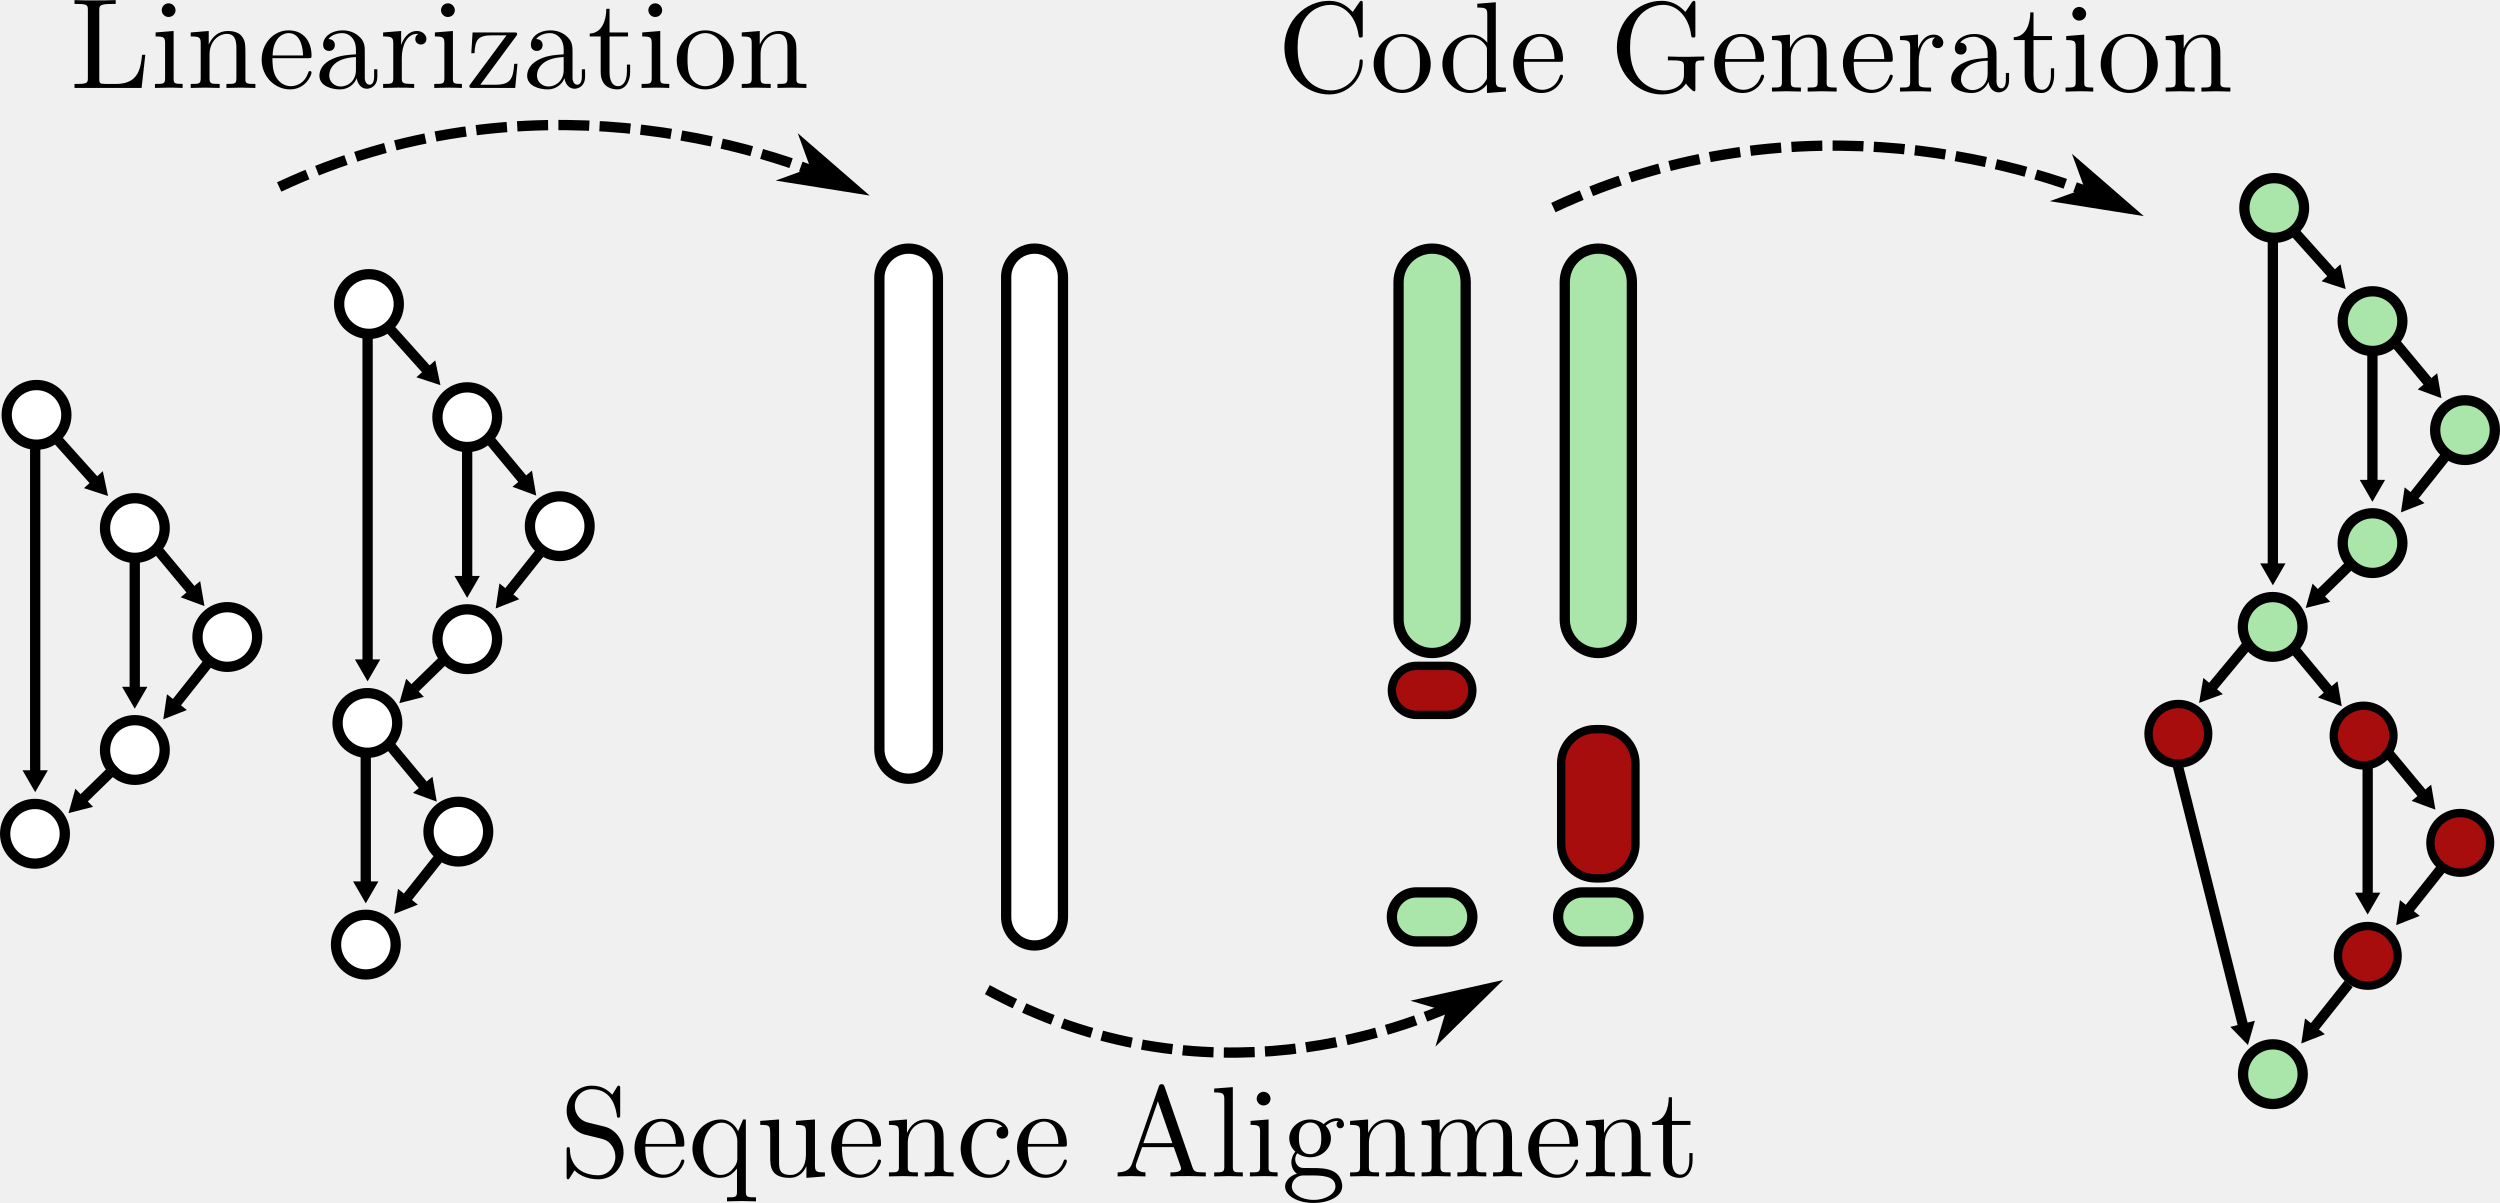
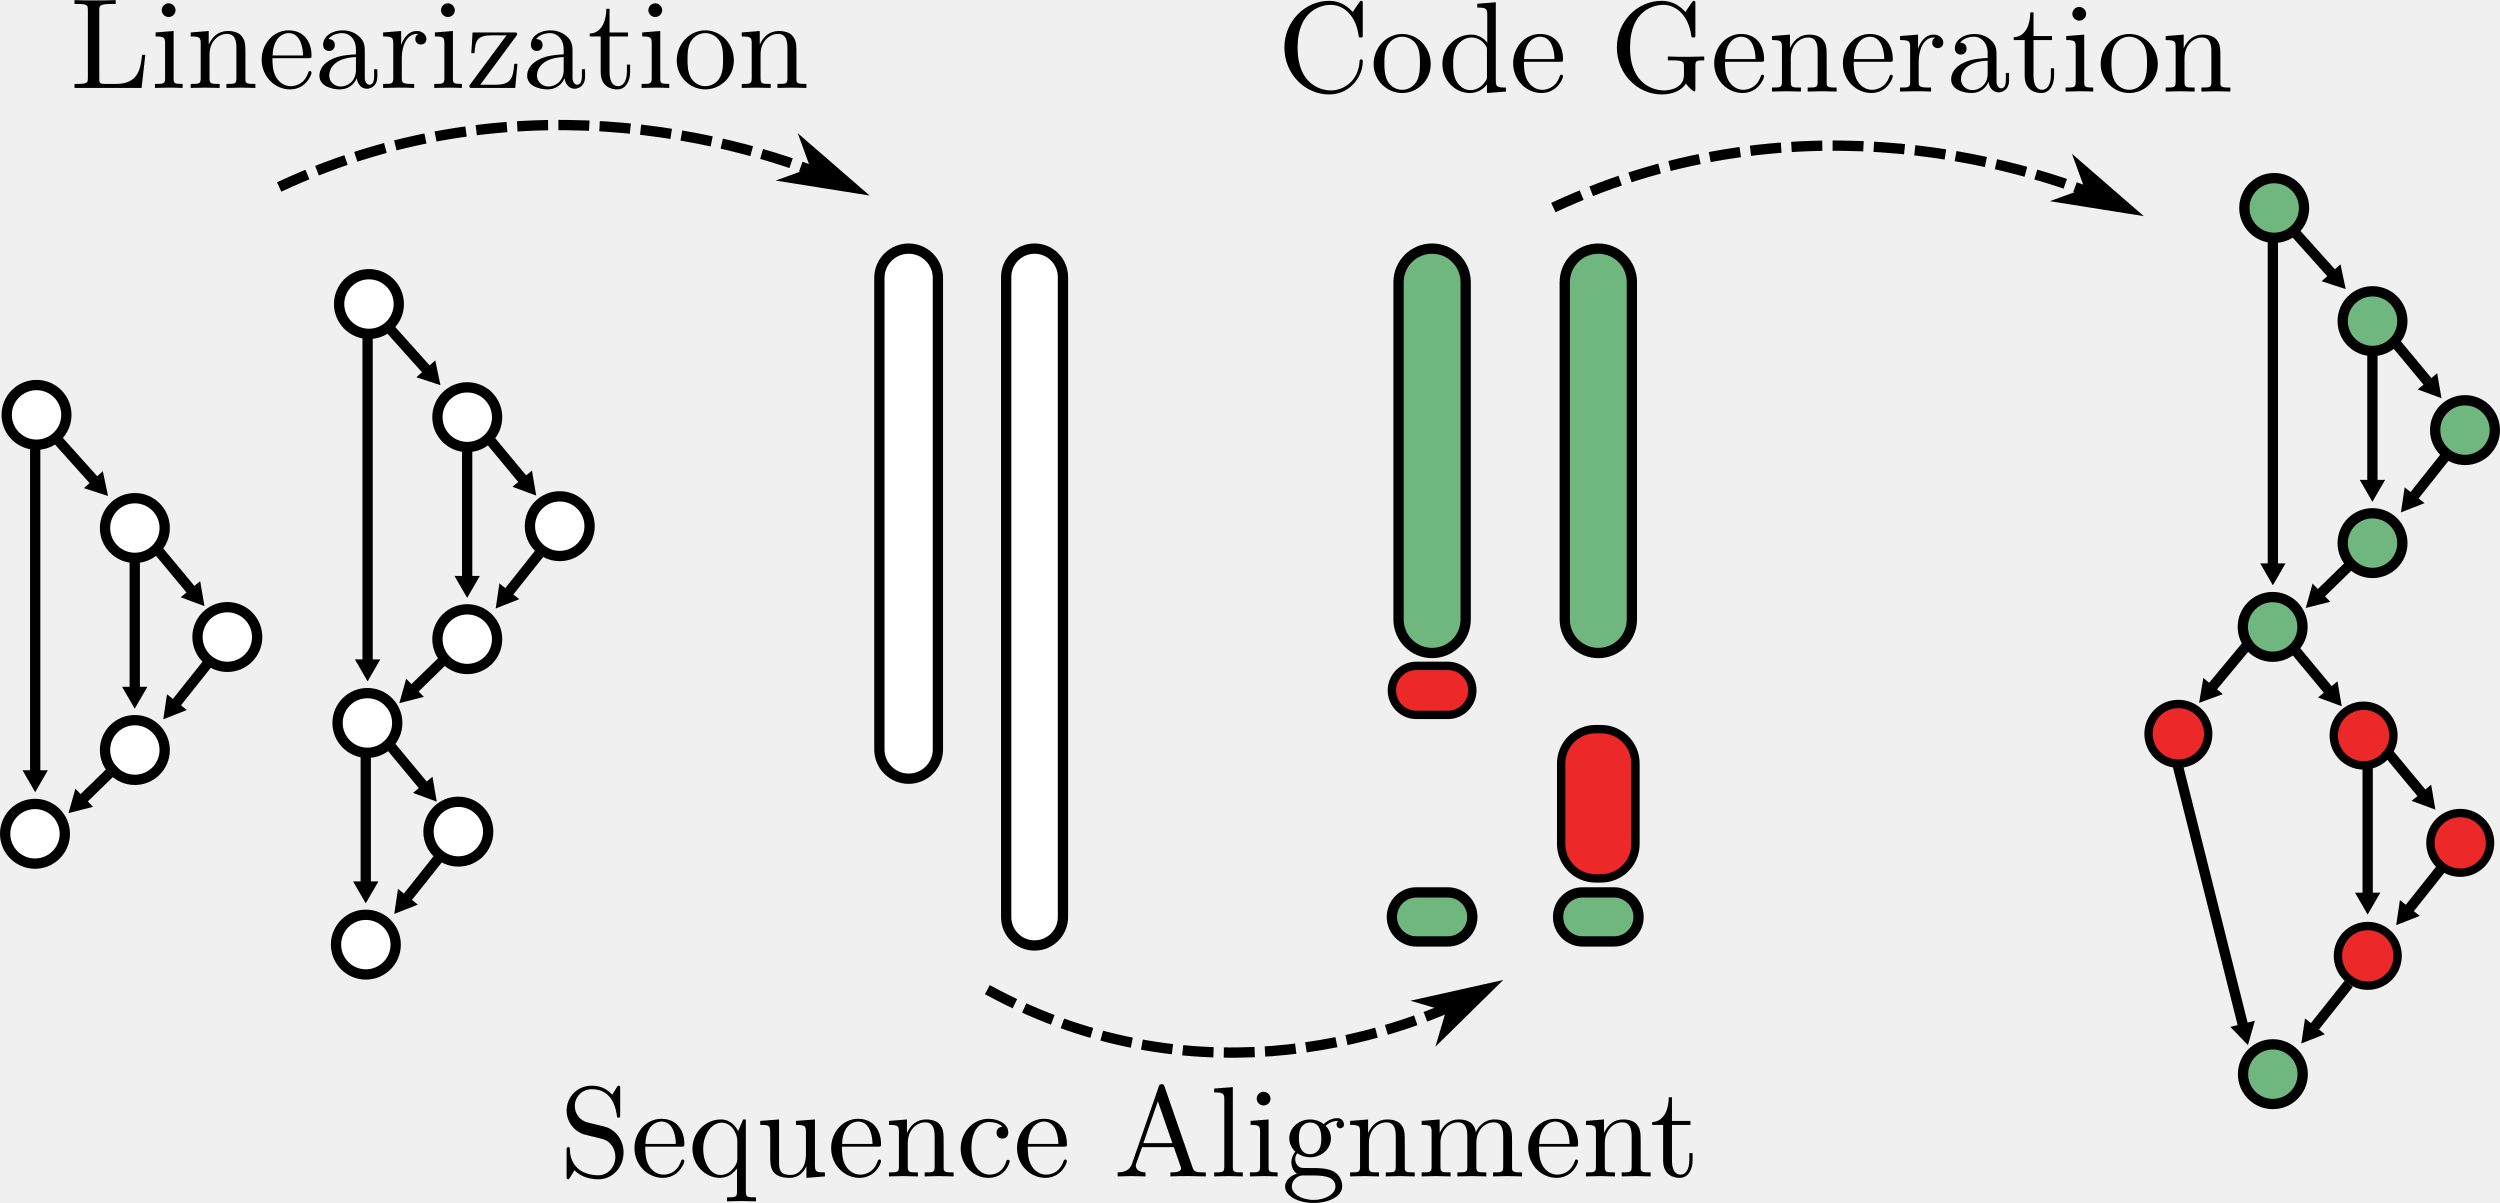
<svg xmlns="http://www.w3.org/2000/svg" width="68.523mm" height="32.971mm" viewBox="0 0 242.799 116.827" id="svg2" version="1.1">
  <defs id="defs4">
    <marker orient="auto" refY="0" refX="0" id="marker8906" style="overflow:visible">
      <path id="path8908" d="M 5.77,0 -2.88,5 V -5 Z" style="fill:#000000;fill-opacity:1;fill-rule:evenodd;stroke:#000000;stroke-width:1pt;stroke-opacity:1" transform="scale(0.2)" />
    </marker>
    <marker orient="auto" refY="0" refX="0" id="marker8566" style="overflow:visible">
      <path id="path8568" d="M 5.77,0 -2.88,5 V -5 Z" style="fill:#000000;fill-opacity:1;fill-rule:evenodd;stroke:#000000;stroke-width:1pt;stroke-opacity:1" transform="scale(0.2)" />
    </marker>
    <marker orient="auto" refY="0" refX="0" id="marker8193" style="overflow:visible">
      <path id="path8195" d="M 5.77,0 -2.88,5 V -5 Z" style="fill:#000000;fill-opacity:1;fill-rule:evenodd;stroke:#000000;stroke-width:1pt;stroke-opacity:1" transform="scale(0.2)" />
    </marker>
    <marker style="overflow:visible" id="marker6848" refX="0" refY="0" orient="auto">
      <path transform="scale(0.2)" style="fill:#000000;fill-opacity:1;fill-rule:evenodd;stroke:#000000;stroke-width:1pt;stroke-opacity:1" d="M 5.77,0 -2.88,5 V -5 Z" id="path6850" />
    </marker>
    <marker orient="auto" refY="0" refX="0" id="marker6622" style="overflow:visible">
      <path id="path6624" d="M 5.77,0 -2.88,5 V -5 Z" style="fill:#000000;fill-opacity:1;fill-rule:evenodd;stroke:#000000;stroke-width:1pt;stroke-opacity:1" transform="scale(0.2)" />
    </marker>
    <marker style="overflow:visible" id="marker6367" refX="0" refY="0" orient="auto">
      <path transform="scale(0.2)" style="fill:#000000;fill-opacity:1;fill-rule:evenodd;stroke:#000000;stroke-width:1pt;stroke-opacity:1" d="M 5.77,0 -2.88,5 V -5 Z" id="path6370" />
    </marker>
    <marker style="overflow:visible" id="marker6153" refX="0" refY="0" orient="auto">
      <path transform="scale(0.2)" style="fill:#000000;fill-opacity:1;fill-rule:evenodd;stroke:#000000;stroke-width:1pt;stroke-opacity:1" d="M 5.77,0 -2.88,5 V -5 Z" id="path6155" />
    </marker>
    <marker style="overflow:visible" id="marker5945" refX="0" refY="0" orient="auto">
      <path transform="scale(0.2)" style="fill:#000000;fill-opacity:1;fill-rule:evenodd;stroke:#000000;stroke-width:1pt;stroke-opacity:1" d="M 5.77,0 -2.88,5 V -5 Z" id="path5947" />
    </marker>
    <marker style="overflow:visible" id="marker5743" refX="0" refY="0" orient="auto">
      <path transform="scale(0.2)" style="fill:#000000;fill-opacity:1;fill-rule:evenodd;stroke:#000000;stroke-width:1pt;stroke-opacity:1" d="M 5.77,0 -2.88,5 V -5 Z" id="path5745" />
    </marker>
    <marker style="overflow:visible" id="marker5547" refX="0" refY="0" orient="auto">
      <path transform="scale(0.2)" style="fill:#000000;fill-opacity:1;fill-rule:evenodd;stroke:#000000;stroke-width:1pt;stroke-opacity:1" d="M 5.77,0 -2.88,5 V -5 Z" id="path5549" />
    </marker>
    <marker style="overflow:visible" id="marker5357" refX="0" refY="0" orient="auto">
      <path transform="scale(0.2)" style="fill:#000000;fill-opacity:1;fill-rule:evenodd;stroke:#000000;stroke-width:1pt;stroke-opacity:1" d="M 5.77,0 -2.88,5 V -5 Z" id="path5359" />
    </marker>
    <marker style="overflow:visible" id="marker5173" refX="0" refY="0" orient="auto">
      <path transform="scale(0.2)" style="fill:#000000;fill-opacity:1;fill-rule:evenodd;stroke:#000000;stroke-width:1pt;stroke-opacity:1" d="M 5.77,0 -2.88,5 V -5 Z" id="path5175" />
    </marker>
    <marker style="overflow:visible" id="marker4995" refX="0" refY="0" orient="auto">
      <path transform="scale(0.2)" style="fill:#000000;fill-opacity:1;fill-rule:evenodd;stroke:#000000;stroke-width:1pt;stroke-opacity:1" d="M 5.77,0 -2.88,5 V -5 Z" id="path4997" />
    </marker>
    <marker style="overflow:visible" id="marker4823" refX="0" refY="0" orient="auto">
      <path transform="scale(0.2)" style="fill:#000000;fill-opacity:1;fill-rule:evenodd;stroke:#000000;stroke-width:1pt;stroke-opacity:1" d="M 5.77,0 -2.88,5 V -5 Z" id="path4825" />
    </marker>
    <marker style="overflow:visible" id="marker4709" refX="0" refY="0" orient="auto">
      <path transform="scale(0.2)" style="fill:#000000;fill-opacity:1;fill-rule:evenodd;stroke:#000000;stroke-width:1pt;stroke-opacity:1" d="M 5.77,0 -2.88,5 V -5 Z" id="path4711" />
    </marker>
    <marker orient="auto" refY="0" refX="0" id="marker10040" style="overflow:visible">
      <path id="path10042" d="M 0,0 5,-5 -12.5,0 5,5 Z" style="fill:#000000;fill-opacity:1;fill-rule:evenodd;stroke:#000000;stroke-width:1pt;stroke-opacity:1" transform="matrix(-0.4,0,0,-0.4,-4,0)" />
    </marker>
    <marker orient="auto" refY="0" refX="0" id="marker9596" style="overflow:visible">
      <path id="path9598" d="M 0,0 5,-5 -12.5,0 5,5 Z" style="fill:#000000;fill-opacity:1;fill-rule:evenodd;stroke:#000000;stroke-width:1pt;stroke-opacity:1" transform="matrix(-0.4,0,0,-0.4,-4,0)" />
    </marker>
    <marker style="overflow:visible" id="marker9230" refX="0" refY="0" orient="auto">
      <path transform="matrix(-0.4,0,0,-0.4,-4,0)" style="fill:#000000;fill-opacity:1;fill-rule:evenodd;stroke:#000000;stroke-width:1pt;stroke-opacity:1" d="M 0,0 5,-5 -12.5,0 5,5 Z" id="path9232" />
    </marker>
    <marker style="overflow:visible" id="marker8924" refX="0" refY="0" orient="auto">
      <path transform="matrix(-0.4,0,0,-0.4,-4,0)" style="fill:#000000;fill-opacity:1;fill-rule:evenodd;stroke:#000000;stroke-width:1pt;stroke-opacity:1" d="M 0,0 5,-5 -12.5,0 5,5 Z" id="path8926" />
    </marker>
    <marker orient="auto" refY="0" refX="0" id="Arrow1Mend" style="overflow:visible">
      <path id="path4704" d="M 0,0 5,-5 -12.5,0 5,5 Z" style="fill:#000000;fill-opacity:1;fill-rule:evenodd;stroke:#000000;stroke-width:1pt;stroke-opacity:1" transform="matrix(-0.4,0,0,-0.4,-4,0)" />
    </marker>
    <marker orient="auto" refY="0" refX="0" id="Arrow1Lend" style="overflow:visible">
      <path id="path4698" d="M 0,0 5,-5 -12.5,0 5,5 Z" style="fill:#000000;fill-opacity:1;fill-rule:evenodd;stroke:#000000;stroke-width:1pt;stroke-opacity:1" transform="matrix(-0.8,0,0,-0.8,-10,0)" />
    </marker>
    <marker orient="auto" refY="0" refX="0" id="marker7690" style="overflow:visible">
      <path id="path7692" d="M 5.77,0 -2.88,5 V -5 Z" style="fill:#000000;fill-opacity:1;fill-rule:evenodd;stroke:#000000;stroke-width:1pt;stroke-opacity:1" transform="scale(0.2)" />
    </marker>
    <marker orient="auto" refY="0" refX="0" id="marker7554" style="overflow:visible">
      <path id="path7556" d="M 5.77,0 -2.88,5 V -5 Z" style="fill:#000000;fill-opacity:1;fill-rule:evenodd;stroke:#000000;stroke-width:1pt;stroke-opacity:1" transform="scale(0.2)" />
    </marker>
    <marker orient="auto" refY="0" refX="0" id="marker7436" style="overflow:visible">
      <path id="path7438" d="M 5.77,0 -2.88,5 V -5 Z" style="fill:#000000;fill-opacity:1;fill-rule:evenodd;stroke:#000000;stroke-width:1pt;stroke-opacity:1" transform="scale(0.2)" />
    </marker>
    <marker style="overflow:visible" id="marker7318" refX="0" refY="0" orient="auto">
      <path transform="scale(0.2)" style="fill:#000000;fill-opacity:1;fill-rule:evenodd;stroke:#000000;stroke-width:1pt;stroke-opacity:1" d="M 5.77,0 -2.88,5 V -5 Z" id="path7320" />
    </marker>
    <marker style="overflow:visible" id="marker7195" refX="0" refY="0" orient="auto">
      <path transform="scale(0.2)" style="fill:#000000;fill-opacity:1;fill-rule:evenodd;stroke:#000000;stroke-width:1pt;stroke-opacity:1" d="M 5.77,0 -2.88,5 V -5 Z" id="path7197" />
    </marker>
    <marker orient="auto" refY="0" refX="0" id="marker6607" style="overflow:visible">
      <path id="path6609" d="M 5.77,0 -2.88,5 V -5 Z" style="fill:#000000;fill-opacity:1;fill-rule:evenodd;stroke:#000000;stroke-width:1pt;stroke-opacity:1" transform="scale(0.2)" />
    </marker>
    <marker style="overflow:visible" id="marker6477" refX="0" refY="0" orient="auto">
      <path transform="scale(0.2)" style="fill:#000000;fill-opacity:1;fill-rule:evenodd;stroke:#000000;stroke-width:1pt;stroke-opacity:1" d="M 5.77,0 -2.88,5 V -5 Z" id="path6479" />
    </marker>
    <marker orient="auto" refY="0" refX="0" id="marker6379" style="overflow:visible">
      <path id="path6381" d="M 5.77,0 -2.88,5 V -5 Z" style="fill:#000000;fill-opacity:1;fill-rule:evenodd;stroke:#000000;stroke-width:1pt;stroke-opacity:1" transform="scale(0.2)" />
    </marker>
    <marker style="overflow:visible" id="marker5687" refX="0" refY="0" orient="auto">
      <path transform="scale(0.2)" style="fill:#000000;fill-opacity:1;fill-rule:evenodd;stroke:#000000;stroke-width:1pt;stroke-opacity:1" d="M 5.77,0 -2.88,5 V -5 Z" id="path5689" />
    </marker>
    <marker orient="auto" refY="0" refX="0" id="marker5597" style="overflow:visible">
      <path id="path5599" d="M 5.77,0 -2.88,5 V -5 Z" style="fill:#000000;fill-opacity:1;fill-rule:evenodd;stroke:#000000;stroke-width:1pt;stroke-opacity:1" transform="scale(0.2)" />
    </marker>
    <marker style="overflow:visible" id="marker5393" refX="0" refY="0" orient="auto">
      <path transform="scale(0.2)" style="fill:#000000;fill-opacity:1;fill-rule:evenodd;stroke:#000000;stroke-width:1pt;stroke-opacity:1" d="M 5.77,0 -2.88,5 V -5 Z" id="path5395" />
    </marker>
    <marker orient="auto" refY="0" refX="0" id="marker5321" style="overflow:visible">
      <path id="path5323" d="M 5.77,0 -2.88,5 V -5 Z" style="fill:#000000;fill-opacity:1;fill-rule:evenodd;stroke:#000000;stroke-width:1pt;stroke-opacity:1" transform="scale(0.2)" />
    </marker>
    <marker style="overflow:visible" id="marker5009" refX="0" refY="0" orient="auto">
      <path transform="scale(0.2)" style="fill:#000000;fill-opacity:1;fill-rule:evenodd;stroke:#000000;stroke-width:1pt;stroke-opacity:1" d="M 5.77,0 -2.88,5 V -5 Z" id="path5011" />
    </marker>
    <marker orient="auto" refY="0" refX="0" id="TriangleOutS" style="overflow:visible">
      <path id="path4843" d="M 5.77,0 -2.88,5 V -5 Z" style="fill:#000000;fill-opacity:1;fill-rule:evenodd;stroke:#000000;stroke-width:1pt;stroke-opacity:1" transform="scale(0.2)" />
    </marker>
    <marker orient="auto" refY="0" refX="0" id="marker15930" style="overflow:visible">
      <path id="path15932" d="M 5.77,0 -2.88,5 V -5 Z" style="fill:#000000;fill-opacity:1;fill-rule:evenodd;stroke:#000000;stroke-width:1pt;stroke-opacity:1" transform="scale(0.4)" />
    </marker>
    <marker style="overflow:visible" id="marker11324" refX="0" refY="0" orient="auto">
      <path transform="scale(0.4)" style="fill:#000000;fill-opacity:1;fill-rule:evenodd;stroke:#000000;stroke-width:1pt;stroke-opacity:1" d="M 5.77,0 -2.88,5 V -5 Z" id="path11326" />
    </marker>
    <marker style="overflow:visible" id="marker11198" refX="0" refY="0" orient="auto">
      <path transform="scale(0.4)" style="fill:#000000;fill-opacity:1;fill-rule:evenodd;stroke:#000000;stroke-width:1pt;stroke-opacity:1" d="M 5.77,0 -2.88,5 V -5 Z" id="path11200" />
    </marker>
    <marker style="overflow:visible" id="marker10406" refX="0" refY="0" orient="auto">
      <path transform="scale(0.4)" style="fill:#000000;fill-opacity:1;fill-rule:evenodd;stroke:#000000;stroke-width:1pt;stroke-opacity:1" d="M 5.77,0 -2.88,5 V -5 Z" id="path10408" />
    </marker>
    <marker orient="auto" refY="0" refX="0" id="TriangleOutL" style="overflow:visible">
      <path id="path4602" d="M 5.77,0 -2.88,5 V -5 Z" style="fill:#000000;fill-opacity:1;fill-rule:evenodd;stroke:#000000;stroke-width:1pt;stroke-opacity:1" transform="scale(0.8)" />
    </marker>
  </defs>
  <g id="layer1" transform="translate(-49.12681,-33.48214)">
    <circle style="opacity:1;fill:#ffffff;fill-opacity:1;fill-rule:nonzero;stroke:#000000;stroke-width:1;stroke-miterlimit:4;stroke-dasharray:none;stroke-dashoffset:0;stroke-opacity:1" id="path4637" cx="52.675" cy="73.774" r="2.898" />
    <circle r="2.898" cy="84.764" cx="62.224" id="circle4651" style="opacity:1;fill:#ffffff;fill-opacity:1;fill-rule:nonzero;stroke:#000000;stroke-width:1;stroke-miterlimit:4;stroke-dasharray:none;stroke-dashoffset:0;stroke-opacity:1" />
    <circle style="opacity:1;fill:#ffffff;fill-opacity:1;fill-rule:nonzero;stroke:#000000;stroke-width:1;stroke-miterlimit:4;stroke-dasharray:none;stroke-dashoffset:0;stroke-opacity:1" id="circle4653" cx="71.205" cy="95.348" r="2.898" />
    <circle r="2.898" cy="106.322" cx="62.224" id="circle4655" style="opacity:1;fill:#ffffff;fill-opacity:1;fill-rule:nonzero;stroke:#000000;stroke-width:1;stroke-miterlimit:4;stroke-dasharray:none;stroke-dashoffset:0;stroke-opacity:1" />
    <circle style="opacity:1;fill:#ffffff;fill-opacity:1;fill-rule:nonzero;stroke:#000000;stroke-width:1;stroke-miterlimit:4;stroke-dasharray:none;stroke-dashoffset:0;stroke-opacity:1" id="circle4657" cx="52.525" cy="114.459" r="2.898" />
    <path style="fill:none;fill-rule:evenodd;stroke:#000000;stroke-width:1;stroke-linecap:butt;stroke-linejoin:miter;stroke-miterlimit:4;stroke-dasharray:none;stroke-opacity:1;marker-end:url(#TriangleOutS)" d="M 54.526,75.971 58.67,80.595" id="path4659" />
    <path id="path5007" d="m 64.144,86.521 3.931,4.73" style="fill:none;fill-rule:evenodd;stroke:#000000;stroke-width:1;stroke-linecap:butt;stroke-linejoin:miter;stroke-miterlimit:4;stroke-dasharray:none;stroke-opacity:1;marker-end:url(#marker5009)" />
    <path style="fill:none;fill-rule:evenodd;stroke:#000000;stroke-width:1;stroke-linecap:butt;stroke-linejoin:miter;stroke-miterlimit:4;stroke-dasharray:none;stroke-opacity:1;marker-end:url(#marker5321)" d="m 69.591,97.545 -3.723,4.684" id="path5313" />
    <path style="fill:none;fill-rule:evenodd;stroke:#000000;stroke-width:1;stroke-linecap:butt;stroke-linejoin:miter;stroke-miterlimit:4;stroke-dasharray:none;stroke-opacity:1;marker-end:url(#marker5393)" d="M 62.213,87.441 V 100.892" id="path5385" />
    <path style="fill:none;fill-rule:evenodd;stroke:#000000;stroke-width:1;stroke-linecap:butt;stroke-linejoin:miter;stroke-miterlimit:4;stroke-dasharray:none;stroke-opacity:1;marker-end:url(#marker5597)" d="M 52.544,76.631 V 108.999" id="path5589" />
    <path id="path5685" d="m 60.43,107.915 -3.633,3.543" style="fill:none;fill-rule:evenodd;stroke:#000000;stroke-width:1;stroke-linecap:butt;stroke-linejoin:miter;stroke-miterlimit:4;stroke-dasharray:none;stroke-opacity:1;marker-end:url(#marker6607)" />
    <circle r="2.898" cy="63.01" cx="84.96" id="circle6357" style="opacity:1;fill:#ffffff;fill-opacity:1;fill-rule:nonzero;stroke:#000000;stroke-width:1;stroke-miterlimit:4;stroke-dasharray:none;stroke-dashoffset:0;stroke-opacity:1" />
    <circle style="opacity:1;fill:#ffffff;fill-opacity:1;fill-rule:nonzero;stroke:#000000;stroke-width:1;stroke-miterlimit:4;stroke-dasharray:none;stroke-dashoffset:0;stroke-opacity:1" id="circle6359" cx="94.508" cy="73.999" r="2.898" />
    <circle r="2.898" cy="84.584" cx="103.49" id="circle6361" style="opacity:1;fill:#ffffff;fill-opacity:1;fill-rule:nonzero;stroke:#000000;stroke-width:1;stroke-miterlimit:4;stroke-dasharray:none;stroke-dashoffset:0;stroke-opacity:1" />
    <circle style="opacity:1;fill:#ffffff;fill-opacity:1;fill-rule:nonzero;stroke:#000000;stroke-width:1;stroke-miterlimit:4;stroke-dasharray:none;stroke-dashoffset:0;stroke-opacity:1" id="circle6363" cx="94.508" cy="95.558" r="2.898" />
    <circle r="2.898" cy="103.695" cx="84.809" id="circle6365" style="opacity:1;fill:#ffffff;fill-opacity:1;fill-rule:nonzero;stroke:#000000;stroke-width:1;stroke-miterlimit:4;stroke-dasharray:none;stroke-dashoffset:0;stroke-opacity:1" />
    <path id="path6367" d="m 86.81,65.206 4.144,4.624" style="fill:none;fill-rule:evenodd;stroke:#000000;stroke-width:1;stroke-linecap:butt;stroke-linejoin:miter;stroke-miterlimit:4;stroke-dasharray:none;stroke-opacity:1;marker-end:url(#TriangleOutS)" />
    <path style="fill:none;fill-rule:evenodd;stroke:#000000;stroke-width:1;stroke-linecap:butt;stroke-linejoin:miter;stroke-miterlimit:4;stroke-dasharray:none;stroke-opacity:1;marker-end:url(#marker8566)" d="m 96.365,75.788 3.931,4.73" id="path6369" />
    <path id="path6371" d="m 101.875,86.78 -3.723,4.684" style="fill:none;fill-rule:evenodd;stroke:#000000;stroke-width:1;stroke-linecap:butt;stroke-linejoin:miter;stroke-miterlimit:4;stroke-dasharray:none;stroke-opacity:1;marker-end:url(#marker5321)" />
    <path id="path6373" d="M 94.497,76.676 V 90.128" style="fill:none;fill-rule:evenodd;stroke:#000000;stroke-width:1;stroke-linecap:butt;stroke-linejoin:miter;stroke-miterlimit:4;stroke-dasharray:none;stroke-opacity:1;marker-end:url(#marker6379)" />
    <path id="path6375" d="M 84.828,65.867 V 98.235" style="fill:none;fill-rule:evenodd;stroke:#000000;stroke-width:1;stroke-linecap:butt;stroke-linejoin:miter;stroke-miterlimit:4;stroke-dasharray:none;stroke-opacity:1;marker-end:url(#marker5597)" />
    <path style="fill:none;fill-rule:evenodd;stroke:#000000;stroke-width:1;stroke-linecap:butt;stroke-linejoin:miter;stroke-miterlimit:4;stroke-dasharray:none;stroke-opacity:1;marker-end:url(#marker5687)" d="m 92.56,97.235 -3.633,3.543" id="path6377" />
    <circle style="opacity:1;fill:#ffffff;fill-opacity:1;fill-rule:nonzero;stroke:#000000;stroke-width:1;stroke-miterlimit:4;stroke-dasharray:none;stroke-dashoffset:0;stroke-opacity:1" id="circle6467" cx="93.641" cy="114.249" r="2.898" />
    <circle r="2.898" cy="125.224" cx="84.659" id="circle6469" style="opacity:1;fill:#ffffff;fill-opacity:1;fill-rule:nonzero;stroke:#000000;stroke-width:1;stroke-miterlimit:4;stroke-dasharray:none;stroke-dashoffset:0;stroke-opacity:1" />
    <path id="path6471" d="m 86.705,105.517 3.931,4.73" style="fill:none;fill-rule:evenodd;stroke:#000000;stroke-width:1;stroke-linecap:butt;stroke-linejoin:miter;stroke-miterlimit:4;stroke-dasharray:none;stroke-opacity:1;marker-end:url(#marker8906)" />
    <path style="fill:none;fill-rule:evenodd;stroke:#000000;stroke-width:1;stroke-linecap:butt;stroke-linejoin:miter;stroke-miterlimit:4;stroke-dasharray:none;stroke-opacity:1;marker-end:url(#marker5321)" d="m 92.026,116.446 -3.723,4.684" id="path6473" />
    <path style="fill:none;fill-rule:evenodd;stroke:#000000;stroke-width:1;stroke-linecap:butt;stroke-linejoin:miter;stroke-miterlimit:4;stroke-dasharray:none;stroke-opacity:1;marker-end:url(#marker6477)" d="m 84.648,106.342 v 13.452" id="path6475" />
    <g id="g7870" transform="matrix(1.345172,0,0,1.345172,112.8927,-60.5147)" style="stroke-width:0.743;stroke-miterlimit:4;stroke-dasharray:none">
      <rect ry="2.113" y="87.827" x="16.086" height="38.273" width="4.226" id="rect4533" style="opacity:1;fill:#ffffff;fill-opacity:1;fill-rule:nonzero;stroke:#000000;stroke-width:0.743;stroke-miterlimit:4;stroke-dasharray:none;stroke-dashoffset:0;stroke-opacity:1" />
      <rect style="opacity:1;fill:#ffffff;fill-opacity:1;fill-rule:nonzero;stroke:#000000;stroke-width:0.743;stroke-miterlimit:4;stroke-dasharray:none;stroke-dashoffset:0;stroke-opacity:1" id="rect6744" width="4.099" height="50.313" x="25.241" y="87.827" ry="2.049" />
    </g>
-     <circle style="opacity:1;fill:#aae6aa;fill-opacity:1;fill-rule:nonzero;stroke:#000000;stroke-width:1;stroke-miterlimit:4;stroke-dasharray:none;stroke-dashoffset:0;stroke-opacity:1" id="circle6771" cx="269.997" cy="53.68" r="2.898" />
-     <circle r="2.898" cy="64.67" cx="279.546" id="circle6773" style="opacity:1;fill:#aae6aa;fill-opacity:1;fill-rule:nonzero;stroke:#000000;stroke-width:1;stroke-miterlimit:4;stroke-dasharray:none;stroke-dashoffset:0;stroke-opacity:1" />
-     <circle style="opacity:1;fill:#aae6aa;fill-opacity:1;fill-rule:nonzero;stroke:#000000;stroke-width:1;stroke-miterlimit:4;stroke-dasharray:none;stroke-dashoffset:0;stroke-opacity:1" id="circle6775" cx="288.527" cy="75.254" r="2.898" />
-     <circle r="2.898" cy="86.229" cx="279.546" id="circle6777" style="opacity:1;fill:#aae6aa;fill-opacity:1;fill-rule:nonzero;stroke:#000000;stroke-width:1;stroke-miterlimit:4;stroke-dasharray:none;stroke-dashoffset:0;stroke-opacity:1" />
-     <circle style="opacity:1;fill:#aae6aa;fill-opacity:1;fill-rule:nonzero;stroke:#000000;stroke-width:1;stroke-miterlimit:4;stroke-dasharray:none;stroke-dashoffset:0;stroke-opacity:1" id="circle6779" cx="269.847" cy="94.366" r="2.898" />
+     <circle style="opacity:1;fill:#6fb67f;fill-opacity:1;fill-rule:nonzero;stroke:#000000;stroke-width:1;stroke-miterlimit:4;stroke-dasharray:none;stroke-dashoffset:0;stroke-opacity:1" id="circle6771" cx="269.997" cy="53.68" r="2.898" />
+     <circle r="2.898" cy="64.67" cx="279.546" id="circle6773" style="opacity:1;fill:#6fb67f;fill-opacity:1;fill-rule:nonzero;stroke:#000000;stroke-width:1;stroke-miterlimit:4;stroke-dasharray:none;stroke-dashoffset:0;stroke-opacity:1" />
+     <circle style="opacity:1;fill:#6fb67f;fill-opacity:1;fill-rule:nonzero;stroke:#000000;stroke-width:1;stroke-miterlimit:4;stroke-dasharray:none;stroke-dashoffset:0;stroke-opacity:1" id="circle6775" cx="288.527" cy="75.254" r="2.898" />
+     <circle r="2.898" cy="86.229" cx="279.546" id="circle6777" style="opacity:1;fill:#6fb67f;fill-opacity:1;fill-rule:nonzero;stroke:#000000;stroke-width:1;stroke-miterlimit:4;stroke-dasharray:none;stroke-dashoffset:0;stroke-opacity:1" />
+     <circle style="opacity:1;fill:#6fb67f;fill-opacity:1;fill-rule:nonzero;stroke:#000000;stroke-width:1;stroke-miterlimit:4;stroke-dasharray:none;stroke-dashoffset:0;stroke-opacity:1" id="circle6779" cx="269.847" cy="94.366" r="2.898" />
    <path style="fill:none;fill-rule:evenodd;stroke:#000000;stroke-width:1;stroke-linecap:butt;stroke-linejoin:miter;stroke-miterlimit:4;stroke-dasharray:none;stroke-opacity:1;marker-end:url(#marker6153)" d="m 271.848,55.877 4.144,4.624" id="path6781" />
    <path id="path6783" d="m 281.402,66.332 3.931,4.73" style="fill:none;fill-rule:evenodd;stroke:#000000;stroke-width:1;stroke-linecap:butt;stroke-linejoin:miter;stroke-miterlimit:4;stroke-dasharray:none;stroke-opacity:1;marker-end:url(#marker5547)" />
    <path style="fill:none;fill-rule:evenodd;stroke:#000000;stroke-width:1;stroke-linecap:butt;stroke-linejoin:miter;stroke-miterlimit:4;stroke-dasharray:none;stroke-opacity:1;marker-end:url(#marker5357)" d="m 286.912,77.451 -3.723,4.684" id="path6785" />
    <path style="fill:none;fill-rule:evenodd;stroke:#000000;stroke-width:1;stroke-linecap:butt;stroke-linejoin:miter;stroke-miterlimit:4;stroke-dasharray:none;stroke-opacity:1;marker-end:url(#marker5743)" d="M 279.535,67.347 V 80.799" id="path6787" />
    <path style="fill:none;fill-rule:evenodd;stroke:#000000;stroke-width:1;stroke-linecap:butt;stroke-linejoin:miter;stroke-miterlimit:4;stroke-dasharray:none;stroke-opacity:1;marker-end:url(#marker5945)" d="M 269.866,56.537 V 88.906" id="path6789" />
    <path id="path6791" d="m 277.709,87.995 -3.633,3.543" style="fill:none;fill-rule:evenodd;stroke:#000000;stroke-width:1;stroke-linecap:butt;stroke-linejoin:miter;stroke-miterlimit:4;stroke-dasharray:none;stroke-opacity:1;marker-end:url(#marker5173)" />
-     <circle r="2.898" cy="104.92" cx="278.679" id="circle6793" style="opacity:1;fill:#a70d0d;fill-opacity:1;fill-rule:nonzero;stroke:#000000;stroke-width:0.813;stroke-miterlimit:4;stroke-dasharray:none;stroke-dashoffset:0;stroke-opacity:1" />
+     <circle r="2.898" cy="104.92" cx="278.679" id="circle6793" style="opacity:1;fill:#ed2828;fill-opacity:1;fill-rule:nonzero;stroke:#000000;stroke-width:0.813;stroke-miterlimit:4;stroke-dasharray:none;stroke-dashoffset:0;stroke-opacity:1" />
    <path style="fill:none;fill-rule:evenodd;stroke:#000000;stroke-width:1;stroke-linecap:butt;stroke-linejoin:miter;stroke-miterlimit:4;stroke-dasharray:none;stroke-opacity:1;marker-end:url(#marker4995)" d="m 271.718,96.251 3.931,4.73" id="path6797" />
-     <circle r="2.898" cy="137.806" cx="269.867" id="circle6939" style="opacity:1;fill:#aae6aa;fill-opacity:1;fill-rule:nonzero;stroke:#000000;stroke-width:1;stroke-miterlimit:4;stroke-dasharray:none;stroke-dashoffset:0;stroke-opacity:1" />
+     <circle r="2.898" cy="137.806" cx="269.867" id="circle6939" style="opacity:1;fill:#6fb67f;fill-opacity:1;fill-rule:nonzero;stroke:#000000;stroke-width:1;stroke-miterlimit:4;stroke-dasharray:none;stroke-dashoffset:0;stroke-opacity:1" />
    <path style="fill:none;fill-rule:evenodd;stroke:#000000;stroke-width:1;stroke-linecap:butt;stroke-linejoin:miter;stroke-miterlimit:4;stroke-dasharray:none;stroke-opacity:1;marker-end:url(#marker6367)" d="m 277.234,129.028 -3.723,4.684" id="path6943" />
-     <circle r="2.898" cy="104.75" cx="-260.69" id="circle7307" style="opacity:1;fill:#a70d0d;fill-opacity:1;fill-rule:nonzero;stroke:#000000;stroke-width:0.813;stroke-miterlimit:4;stroke-dasharray:none;stroke-dashoffset:0;stroke-opacity:1" transform="scale(-1,1)" />
+     <circle r="2.898" cy="104.75" cx="-260.69" id="circle7307" style="opacity:1;fill:#ed2828;fill-opacity:1;fill-rule:nonzero;stroke:#000000;stroke-width:0.813;stroke-miterlimit:4;stroke-dasharray:none;stroke-dashoffset:0;stroke-opacity:1" transform="scale(-1,1)" />
    <path style="fill:none;fill-rule:evenodd;stroke:#000000;stroke-width:1;stroke-linecap:butt;stroke-linejoin:miter;stroke-miterlimit:4;stroke-dasharray:none;stroke-opacity:1;marker-end:url(#marker8193)" d="M 267.539,95.925 263.608,100.655" id="path7309" />
    <path id="path7311" d="m 260.537,107.452 6.564,26.15" style="fill:none;fill-rule:evenodd;stroke:#000000;stroke-width:1;stroke-linecap:butt;stroke-linejoin:miter;stroke-miterlimit:4;stroke-dasharray:none;stroke-opacity:1;marker-end:url(#marker7195)" />
    <text xml:space="preserve" style="color:#000000;font-style:normal;font-variant:normal;font-weight:normal;font-stretch:normal;line-height:0%;font-family:'Latin Modern Roman';-inkscape-font-specification:'Latin Modern Roman, Normal';text-indent:0;text-align:center;text-decoration:none;text-decoration-line:none;text-decoration-style:solid;text-decoration-color:#000000;letter-spacing:0px;word-spacing:0px;text-transform:none;writing-mode:lr-tb;direction:ltr;baseline-shift:baseline;text-anchor:middle;white-space:normal;clip-rule:nonzero;display:inline;overflow:visible;visibility:visible;opacity:1;isolation:auto;mix-blend-mode:normal;color-interpolation:sRGB;color-interpolation-filters:linearRGB;solid-color:#000000;solid-opacity:1;fill:#000000;fill-opacity:1;fill-rule:nonzero;stroke:none;stroke-width:1px;stroke-linecap:butt;stroke-linejoin:miter;stroke-miterlimit:4;stroke-dasharray:none;stroke-dashoffset:0;stroke-opacity:1;color-rendering:auto;image-rendering:auto;shape-rendering:auto;text-rendering:auto;enable-background:accumulate" x="101.823" y="42.02" id="text7686">
      <tspan id="tspan7688" x="101.823" y="42.02" style="font-size:12.5px;line-height:1.25">Linearization</tspan>
    </text>
    <text id="text7905" y="147.734" x="168.823" style="color:#000000;font-style:normal;font-variant:normal;font-weight:normal;font-stretch:normal;line-height:0%;font-family:'Latin Modern Roman';-inkscape-font-specification:'Latin Modern Roman, Normal';text-indent:0;text-align:center;text-decoration:none;text-decoration-line:none;text-decoration-style:solid;text-decoration-color:#000000;letter-spacing:0px;word-spacing:0px;text-transform:none;writing-mode:lr-tb;direction:ltr;baseline-shift:baseline;text-anchor:middle;white-space:normal;clip-rule:nonzero;display:inline;overflow:visible;visibility:visible;opacity:1;isolation:auto;mix-blend-mode:normal;color-interpolation:sRGB;color-interpolation-filters:linearRGB;solid-color:#000000;solid-opacity:1;fill:#000000;fill-opacity:1;fill-rule:nonzero;stroke:none;stroke-width:1px;stroke-linecap:butt;stroke-linejoin:miter;stroke-miterlimit:4;stroke-dasharray:none;stroke-dashoffset:0;stroke-opacity:1;color-rendering:auto;image-rendering:auto;shape-rendering:auto;text-rendering:auto;enable-background:accumulate" xml:space="preserve">
      <tspan y="147.734" x="168.823" id="tspan7909" style="font-size:12.5px;line-height:1.25">Sequence Alignment</tspan>
    </text>
    <text id="text7911" y="42.375" x="229.573" style="color:#000000;font-style:normal;font-variant:normal;font-weight:normal;font-stretch:normal;line-height:0%;font-family:'Latin Modern Roman';-inkscape-font-specification:'Latin Modern Roman, Normal';text-indent:0;text-align:center;text-decoration:none;text-decoration-line:none;text-decoration-style:solid;text-decoration-color:#000000;letter-spacing:0px;word-spacing:0px;text-transform:none;writing-mode:lr-tb;direction:ltr;baseline-shift:baseline;text-anchor:middle;white-space:normal;clip-rule:nonzero;display:inline;overflow:visible;visibility:visible;opacity:1;isolation:auto;mix-blend-mode:normal;color-interpolation:sRGB;color-interpolation-filters:linearRGB;solid-color:#000000;solid-opacity:1;fill:#000000;fill-opacity:1;fill-rule:nonzero;stroke:none;stroke-width:1px;stroke-linecap:butt;stroke-linejoin:miter;stroke-miterlimit:4;stroke-dasharray:none;stroke-dashoffset:0;stroke-opacity:1;color-rendering:auto;image-rendering:auto;shape-rendering:auto;text-rendering:auto;enable-background:accumulate" xml:space="preserve">
      <tspan y="42.375" x="229.573" id="tspan7913" style="font-size:12.5px;line-height:1.25">Code Generation</tspan>
    </text>
-     <rect style="opacity:1;fill:#aae6aa;fill-opacity:1;fill-rule:nonzero;stroke:#000000;stroke-width:1;stroke-miterlimit:4;stroke-dasharray:none;stroke-dashoffset:0;stroke-opacity:1" id="rect6750" width="6.52" height="39.276" x="184.953" y="57.627" ry="3.26" />
-     <rect style="opacity:1;fill:#a70d0d;fill-opacity:1;fill-rule:nonzero;stroke:#000000;stroke-width:0.813;stroke-miterlimit:4;stroke-dasharray:none;stroke-dashoffset:0;stroke-opacity:1" id="rect6755" width="7.216" height="14.494" x="200.747" y="104.297" ry="3.338" />
-     <rect style="opacity:1;fill:#a70d0d;fill-opacity:1;fill-rule:nonzero;stroke:#000000;stroke-width:0.813;stroke-miterlimit:4;stroke-dasharray:none;stroke-dashoffset:0;stroke-opacity:1" id="rect6757" width="7.815" height="4.764" x="184.305" y="98.149" ry="2.382" />
-     <rect ry="2.382" y="120.151" x="200.447" height="4.764" width="7.815" id="rect6759" style="opacity:1;fill:#aae6aa;fill-opacity:1;fill-rule:nonzero;stroke:#000000;stroke-width:1;stroke-miterlimit:4;stroke-dasharray:none;stroke-dashoffset:0;stroke-opacity:1" />
-     <rect ry="3.26" y="57.627" x="201.095" height="39.276" width="6.52" id="rect7935" style="opacity:1;fill:#aae6aa;fill-opacity:1;fill-rule:nonzero;stroke:#000000;stroke-width:1;stroke-miterlimit:4;stroke-dasharray:none;stroke-dashoffset:0;stroke-opacity:1" />
-     <rect style="opacity:1;fill:#aae6aa;fill-opacity:1;fill-rule:nonzero;stroke:#000000;stroke-width:1;stroke-miterlimit:4;stroke-dasharray:none;stroke-dashoffset:0;stroke-opacity:1" id="rect7937" width="7.815" height="4.764" x="184.305" y="120.151" ry="2.382" />
+     <rect style="opacity:1;fill:#6fb67f;fill-opacity:1;fill-rule:nonzero;stroke:#000000;stroke-width:1;stroke-miterlimit:4;stroke-dasharray:none;stroke-dashoffset:0;stroke-opacity:1" id="rect6750" width="6.52" height="39.276" x="184.953" y="57.627" ry="3.26" />
+     <rect style="opacity:1;fill:#ed2828;fill-opacity:1;fill-rule:nonzero;stroke:#000000;stroke-width:0.813;stroke-miterlimit:4;stroke-dasharray:none;stroke-dashoffset:0;stroke-opacity:1" id="rect6755" width="7.216" height="14.494" x="200.747" y="104.297" ry="3.338" />
+     <rect style="opacity:1;fill:#ed2828;fill-opacity:1;fill-rule:nonzero;stroke:#000000;stroke-width:0.813;stroke-miterlimit:4;stroke-dasharray:none;stroke-dashoffset:0;stroke-opacity:1" id="rect6757" width="7.815" height="4.764" x="184.305" y="98.149" ry="2.382" />
+     <rect ry="2.382" y="120.151" x="200.447" height="4.764" width="7.815" id="rect6759" style="opacity:1;fill:#6fb67f;fill-opacity:1;fill-rule:nonzero;stroke:#000000;stroke-width:1;stroke-miterlimit:4;stroke-dasharray:none;stroke-dashoffset:0;stroke-opacity:1" />
+     <rect ry="3.26" y="57.627" x="201.095" height="39.276" width="6.52" id="rect7935" style="opacity:1;fill:#6fb67f;fill-opacity:1;fill-rule:nonzero;stroke:#000000;stroke-width:1;stroke-miterlimit:4;stroke-dasharray:none;stroke-dashoffset:0;stroke-opacity:1" />
+     <rect style="opacity:1;fill:#6fb67f;fill-opacity:1;fill-rule:nonzero;stroke:#000000;stroke-width:1;stroke-miterlimit:4;stroke-dasharray:none;stroke-dashoffset:0;stroke-opacity:1" id="rect7937" width="7.815" height="4.764" x="184.305" y="120.151" ry="2.382" />
    <path style="fill:none;fill-rule:evenodd;stroke:#000000;stroke-width:1;stroke-linecap:butt;stroke-linejoin:miter;stroke-miterlimit:4;stroke-dasharray:3, 1;stroke-dashoffset:0;stroke-opacity:1;marker-end:url(#Arrow1Mend)" d="m 76.241,51.641 c 24.099,-11.277 47.046,-3.967 55.558,0" id="path7980" />
    <path id="path8922" d="m 199.991,53.641 c 24.099,-11.277 47.046,-3.967 55.558,0" style="fill:none;fill-rule:evenodd;stroke:#000000;stroke-width:1;stroke-linecap:butt;stroke-linejoin:miter;stroke-miterlimit:4;stroke-dasharray:3, 1;stroke-dashoffset:0;stroke-opacity:1;marker-end:url(#marker8924)" />
    <path id="path9228" d="m 145.019,129.597 c 20.983,11.463 40.964,4.033 48.376,0" style="fill:none;fill-rule:evenodd;stroke:#000000;stroke-width:1;stroke-linecap:butt;stroke-linejoin:miter;stroke-miterlimit:4;stroke-dasharray:3, 1;stroke-dashoffset:0;stroke-opacity:1;marker-end:url(#marker9230)" />
-     <circle r="2.898" cy="115.341" cx="288.066" id="circle6606" style="opacity:1;fill:#a70d0d;fill-opacity:1;fill-rule:nonzero;stroke:#000000;stroke-width:0.813;stroke-miterlimit:4;stroke-dasharray:none;stroke-dashoffset:0;stroke-opacity:1" />
-     <circle style="opacity:1;fill:#a70d0d;fill-opacity:1;fill-rule:nonzero;stroke:#000000;stroke-width:0.813;stroke-miterlimit:4;stroke-dasharray:none;stroke-dashoffset:0;stroke-opacity:1" id="circle6608" cx="279.084" cy="126.315" r="2.898" />
+     <circle r="2.898" cy="115.341" cx="288.066" id="circle6606" style="opacity:1;fill:#ed2828;fill-opacity:1;fill-rule:nonzero;stroke:#000000;stroke-width:0.813;stroke-miterlimit:4;stroke-dasharray:none;stroke-dashoffset:0;stroke-opacity:1" />
+     <circle style="opacity:1;fill:#ed2828;fill-opacity:1;fill-rule:nonzero;stroke:#000000;stroke-width:0.813;stroke-miterlimit:4;stroke-dasharray:none;stroke-dashoffset:0;stroke-opacity:1" id="circle6608" cx="279.084" cy="126.315" r="2.898" />
    <path style="fill:none;fill-rule:evenodd;stroke:#000000;stroke-width:1;stroke-linecap:butt;stroke-linejoin:miter;stroke-miterlimit:4;stroke-dasharray:none;stroke-opacity:1;marker-end:url(#marker4709)" d="m 280.815,106.292 3.931,4.73" id="path6610" />
    <path id="path6612" d="m 286.451,117.537 -3.723,4.684" style="fill:none;fill-rule:evenodd;stroke:#000000;stroke-width:1;stroke-linecap:butt;stroke-linejoin:miter;stroke-miterlimit:4;stroke-dasharray:none;stroke-opacity:1;marker-end:url(#marker6367)" />
    <path id="path6614" d="m 279.073,107.433 v 13.452" style="fill:none;fill-rule:evenodd;stroke:#000000;stroke-width:1;stroke-linecap:butt;stroke-linejoin:miter;stroke-miterlimit:4;stroke-dasharray:none;stroke-opacity:1;marker-end:url(#marker7436)" />
  </g>
</svg>
